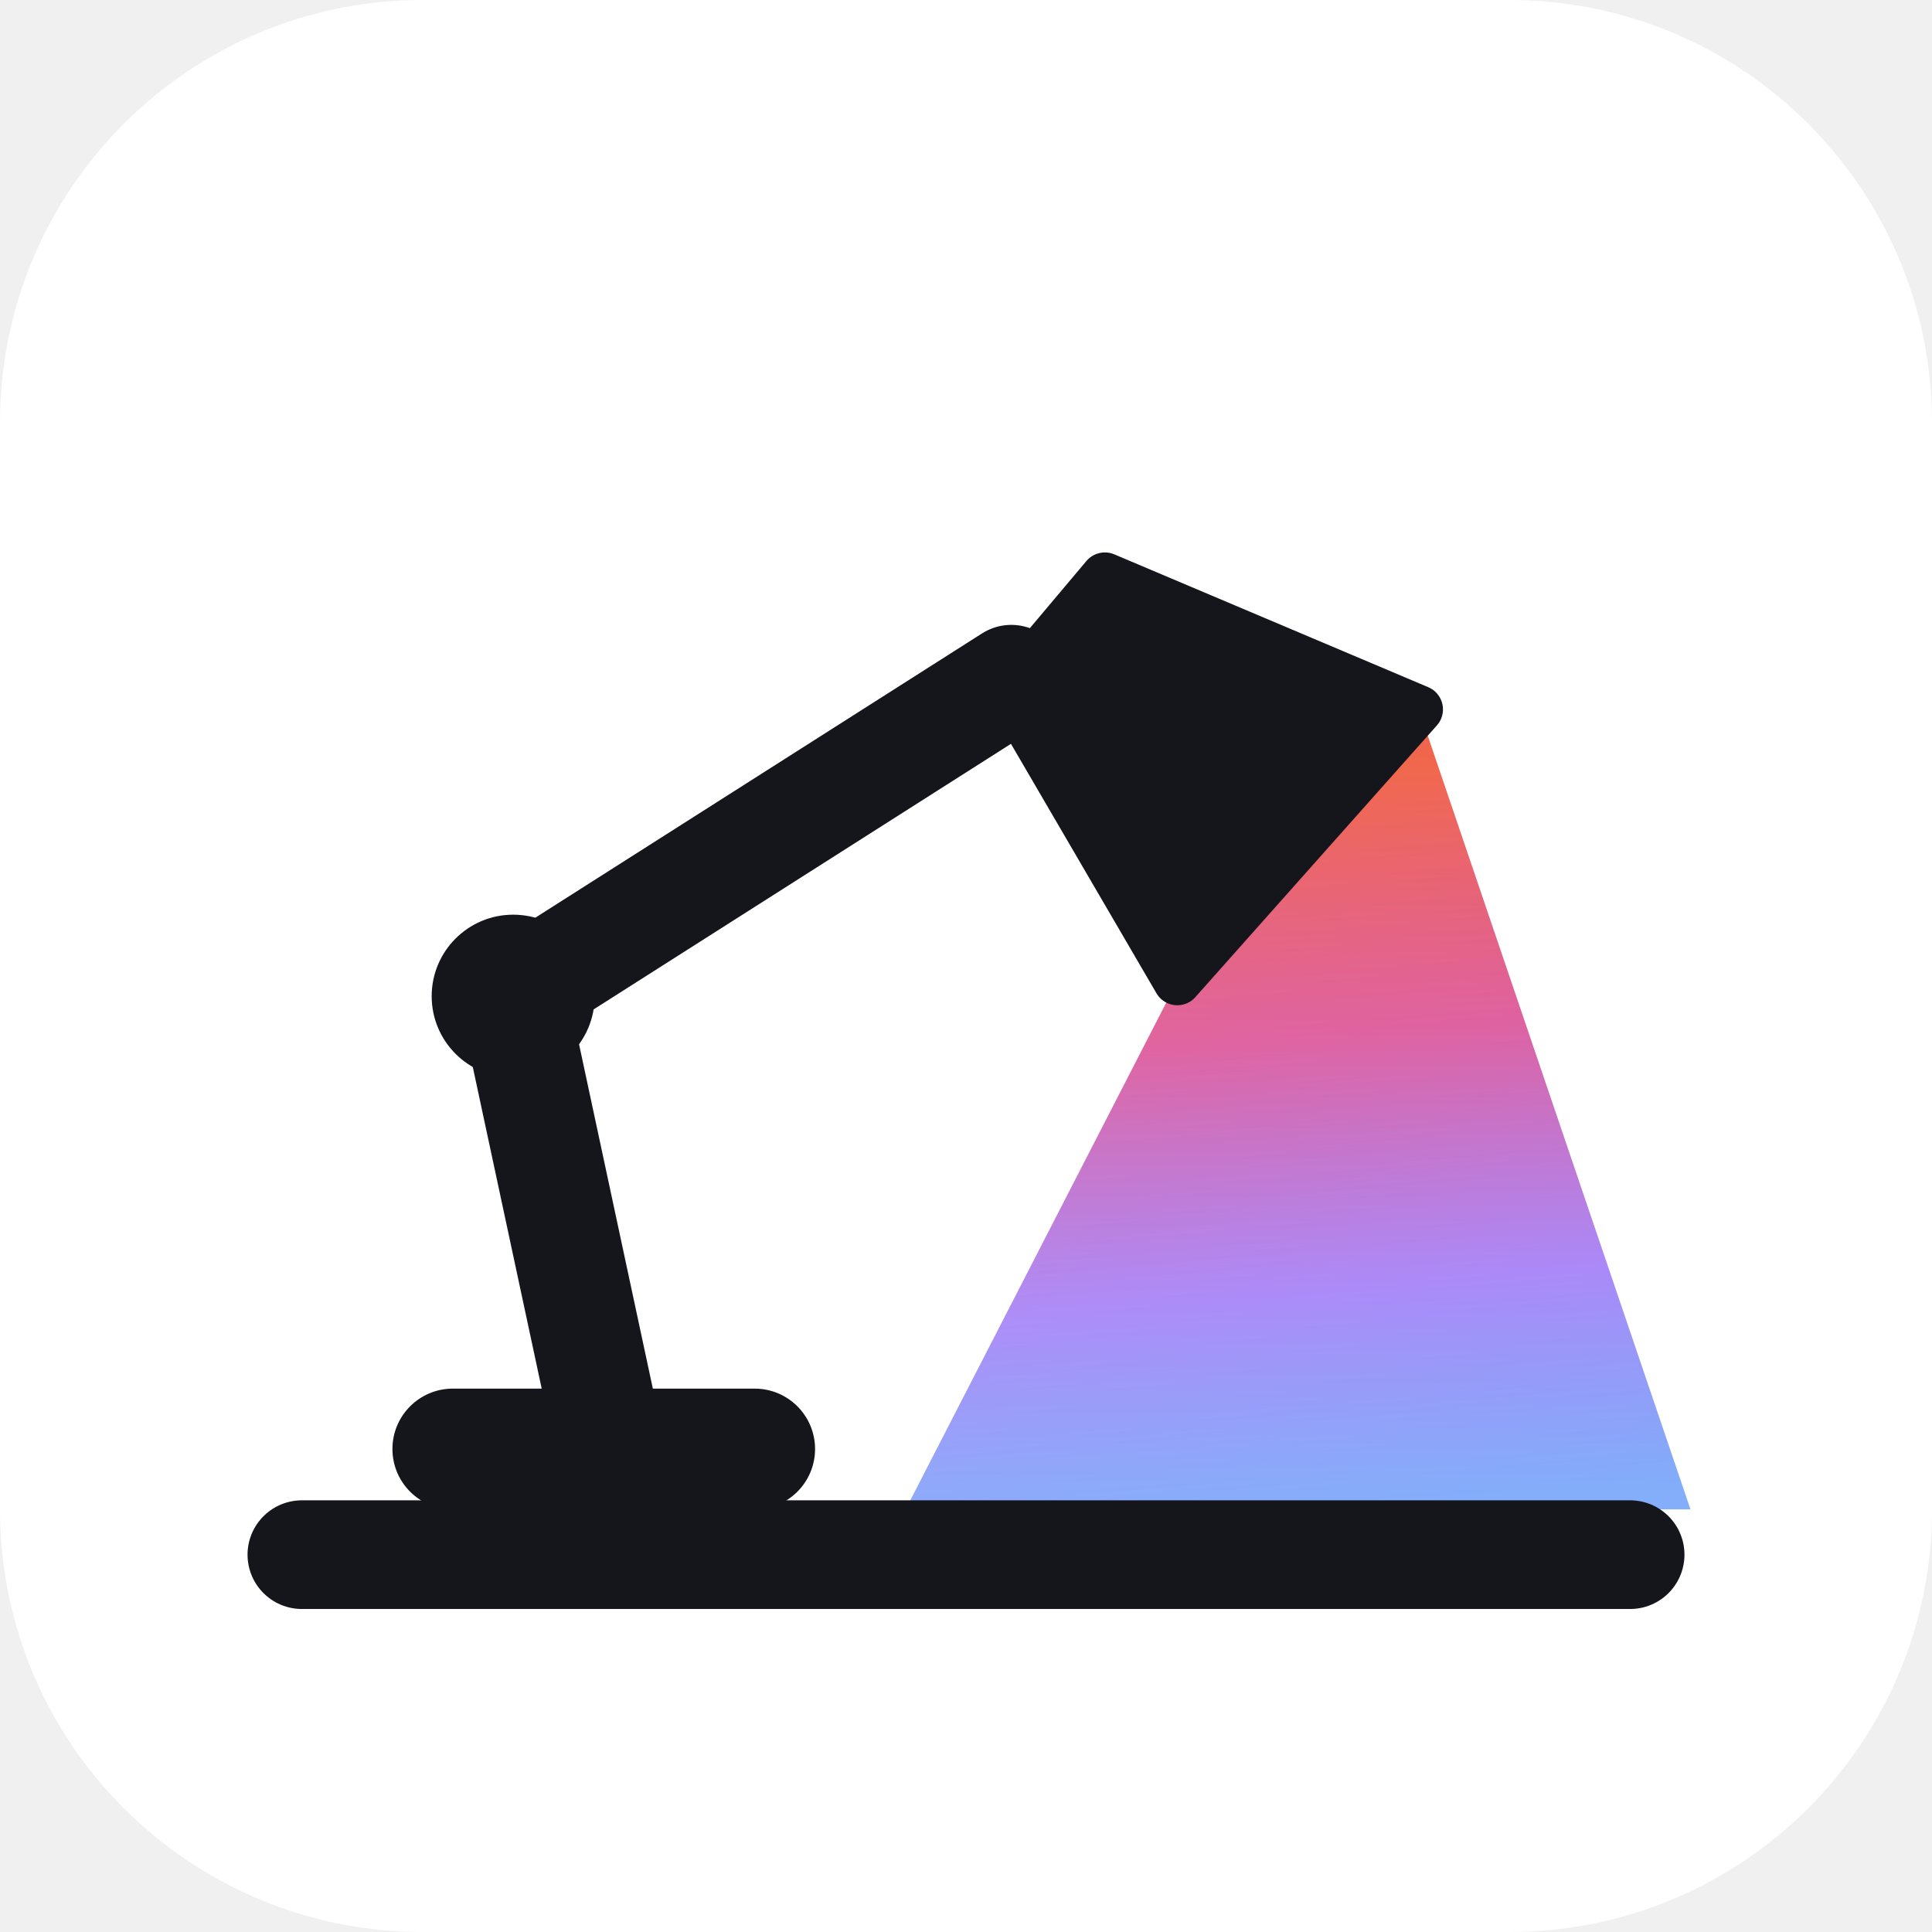
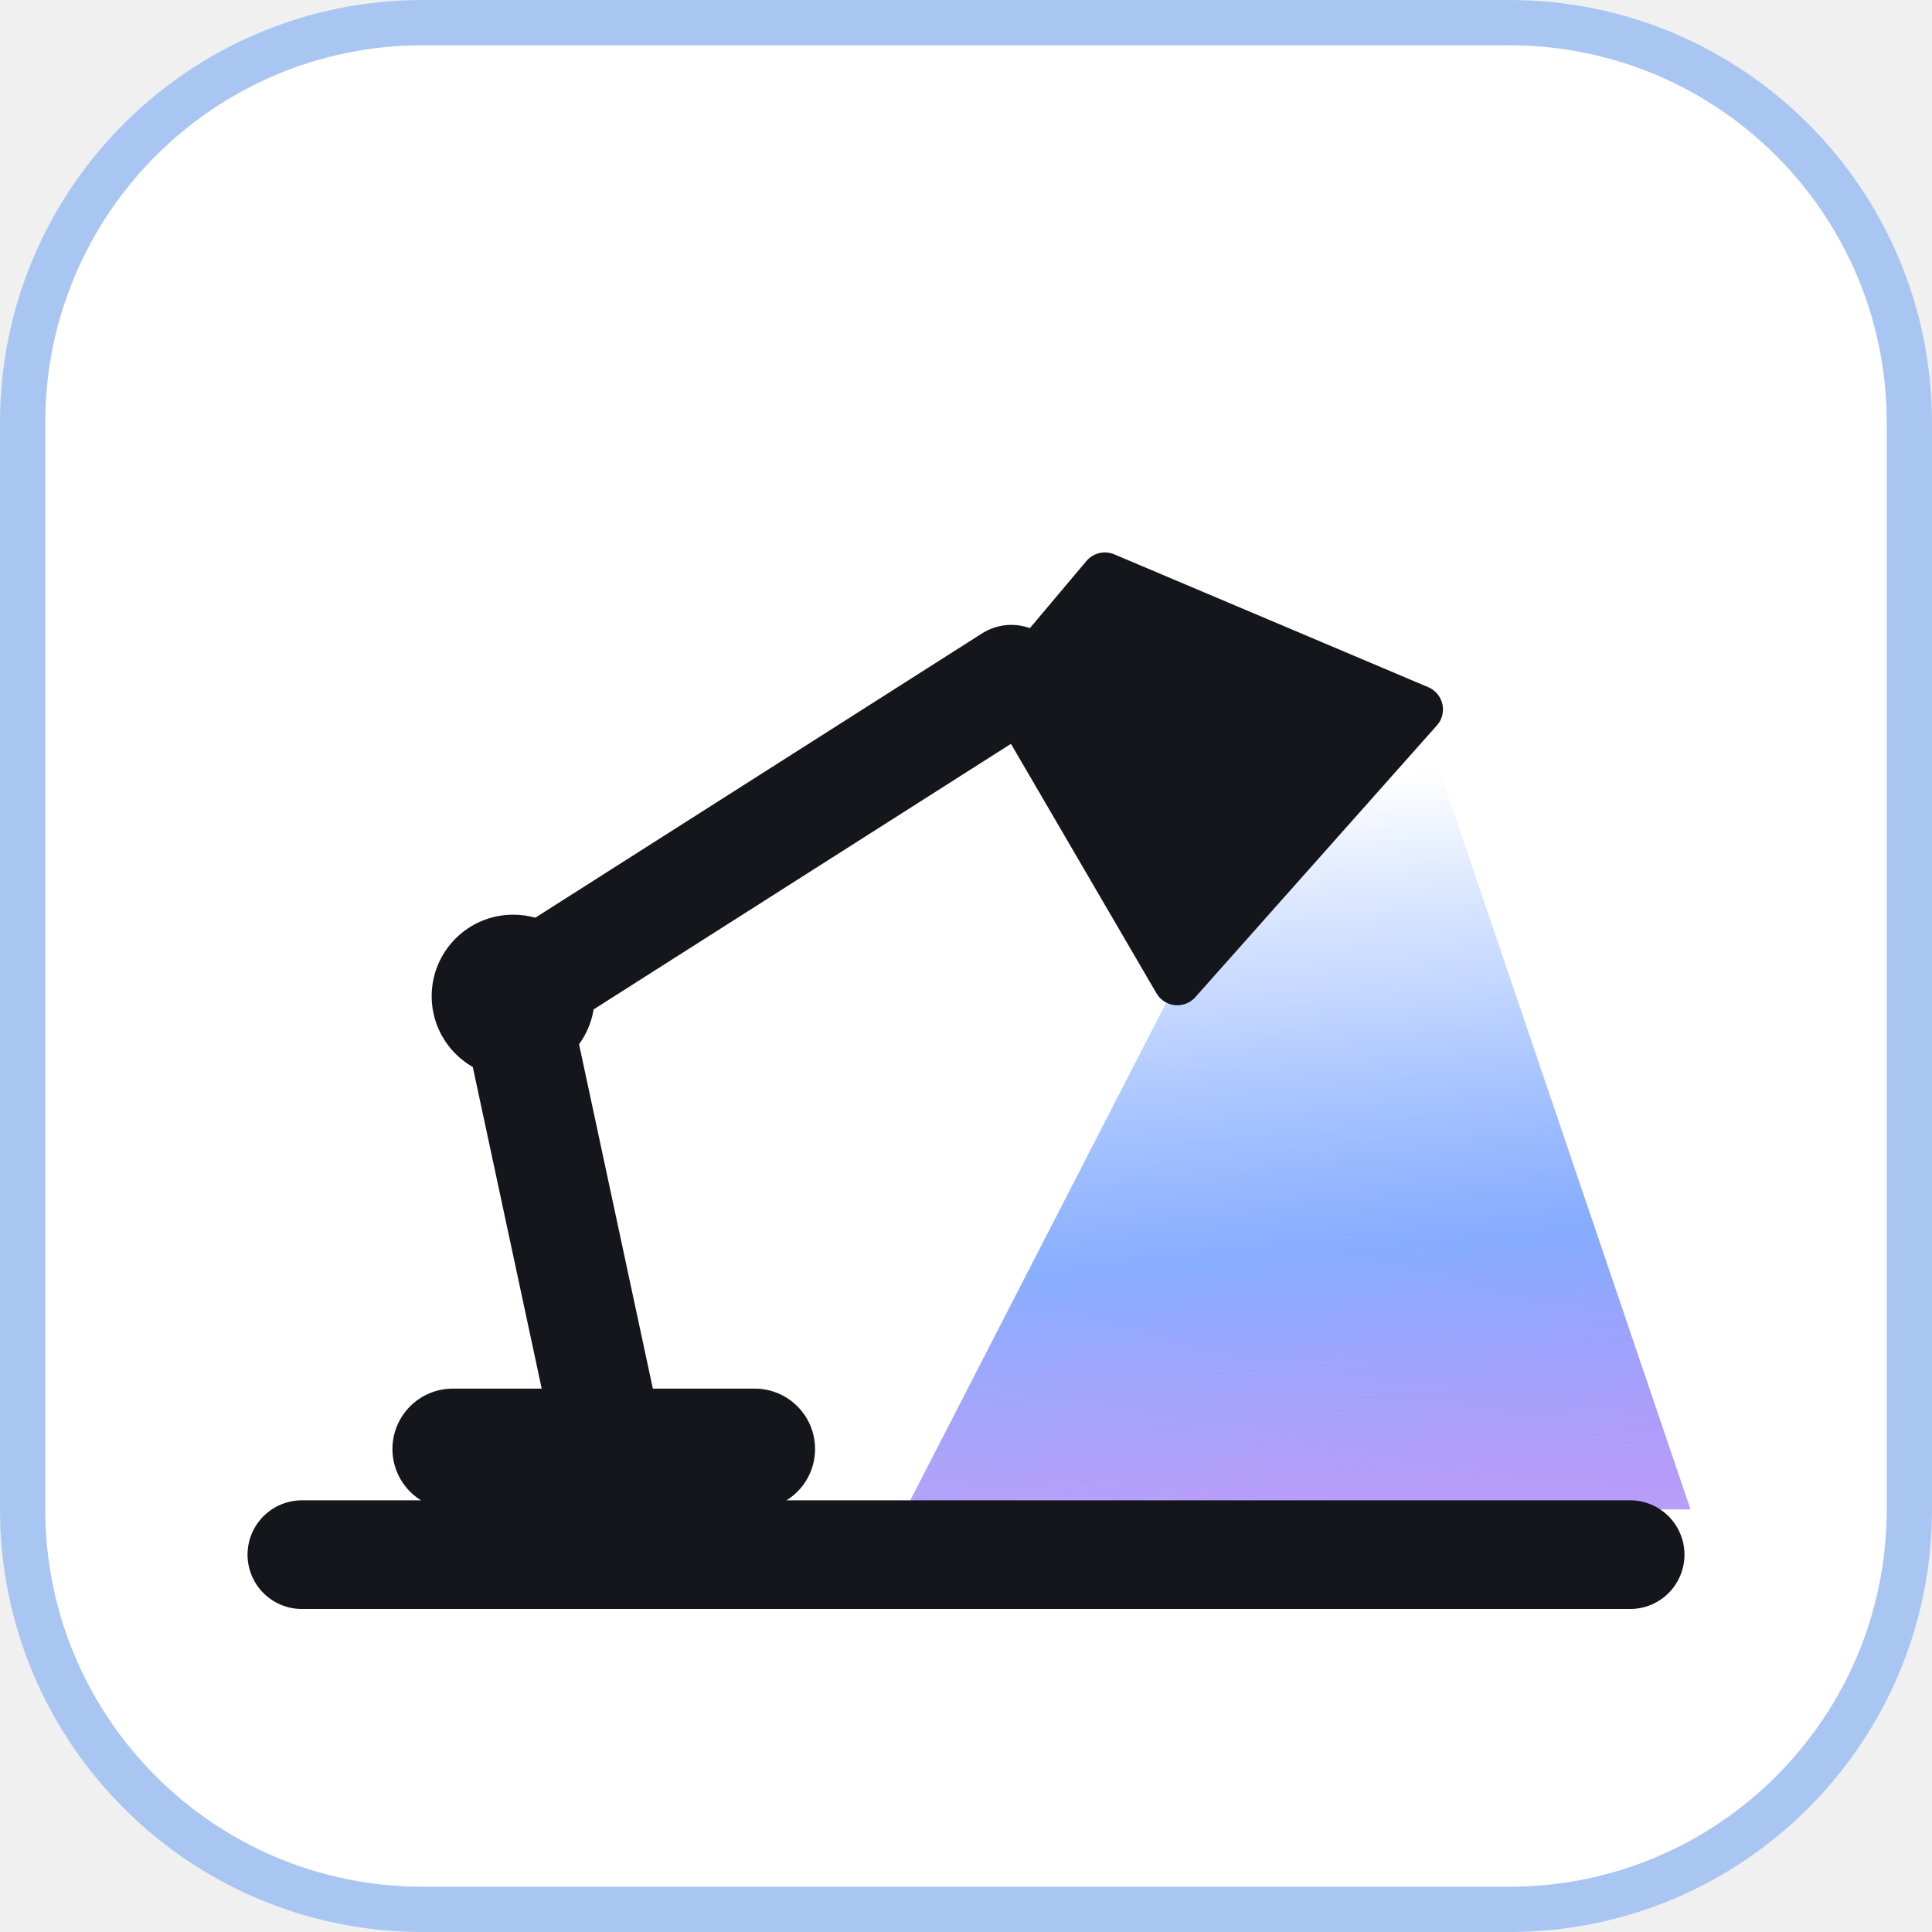
<svg xmlns="http://www.w3.org/2000/svg" viewBox="0 0 64 64" width="256" height="256" role="img" aria-label="SentinelDesk">
  <defs>
    <linearGradient id="sd-beam" gradientUnits="userSpaceOnUse" x1="42" y1="26" x2="44" y2="50">
-       <stop offset="0" stop-color="#f0644a" />
-       <stop offset="0.35" stop-color="#d9468f" />
-       <stop offset="0.7" stop-color="#8a5cf5" />
-       <stop offset="1" stop-color="#3478f6" />
+       <stop offset="0" stop-color="#ffffff" />
+       <stop offset="0.3" stop-color="#b9d0ff" />
+       <stop offset="0.65" stop-color="#5b8eff" />
+       <stop offset="1" stop-color="#8a5cf5" />
    </linearGradient>
    <linearGradient id="sd-fade-g" gradientUnits="userSpaceOnUse" x1="0" y1="24" x2="0" y2="50">
      <stop offset="0" stop-color="#fff" />
      <stop offset="1" stop-color="#fff" stop-opacity="0.6" />
    </linearGradient>
    <mask id="sd-fade">
      <rect width="64" height="64" fill="url(#sd-fade-g)" />
    </mask>
  </defs>
-   <rect width="64" height="64" rx="14" fill="#ffffff" />
+   <rect x="0.75" y="0.75" width="62.5" height="62.5" rx="13.25" fill="#ffffff" stroke="#a9c6f2" stroke-width="1.5" />
  <path d="M39 32.5 L47 23.5 L56 50 H30 Z" fill="url(#sd-beam)" mask="url(#sd-fade)" />
  <path d="M20 47 L17 33 L33.5 22.5" fill="none" stroke="#15151c" stroke-width="3.6" stroke-linecap="round" stroke-linejoin="round" />
  <circle cx="17" cy="33" r="2.7" fill="#15151c" />
  <path d="M36.6 19.1 L47 23.5 L39 32.5 L33.4 22.9 Z" fill="#15151c" stroke="#15151c" stroke-width="1.6" stroke-linejoin="round" />
  <rect x="13" y="46" width="14" height="4" rx="2" fill="#15151c" />
  <path d="M10 51.5 H54" stroke="#15151c" stroke-width="3.6" stroke-linecap="round" />
</svg>
